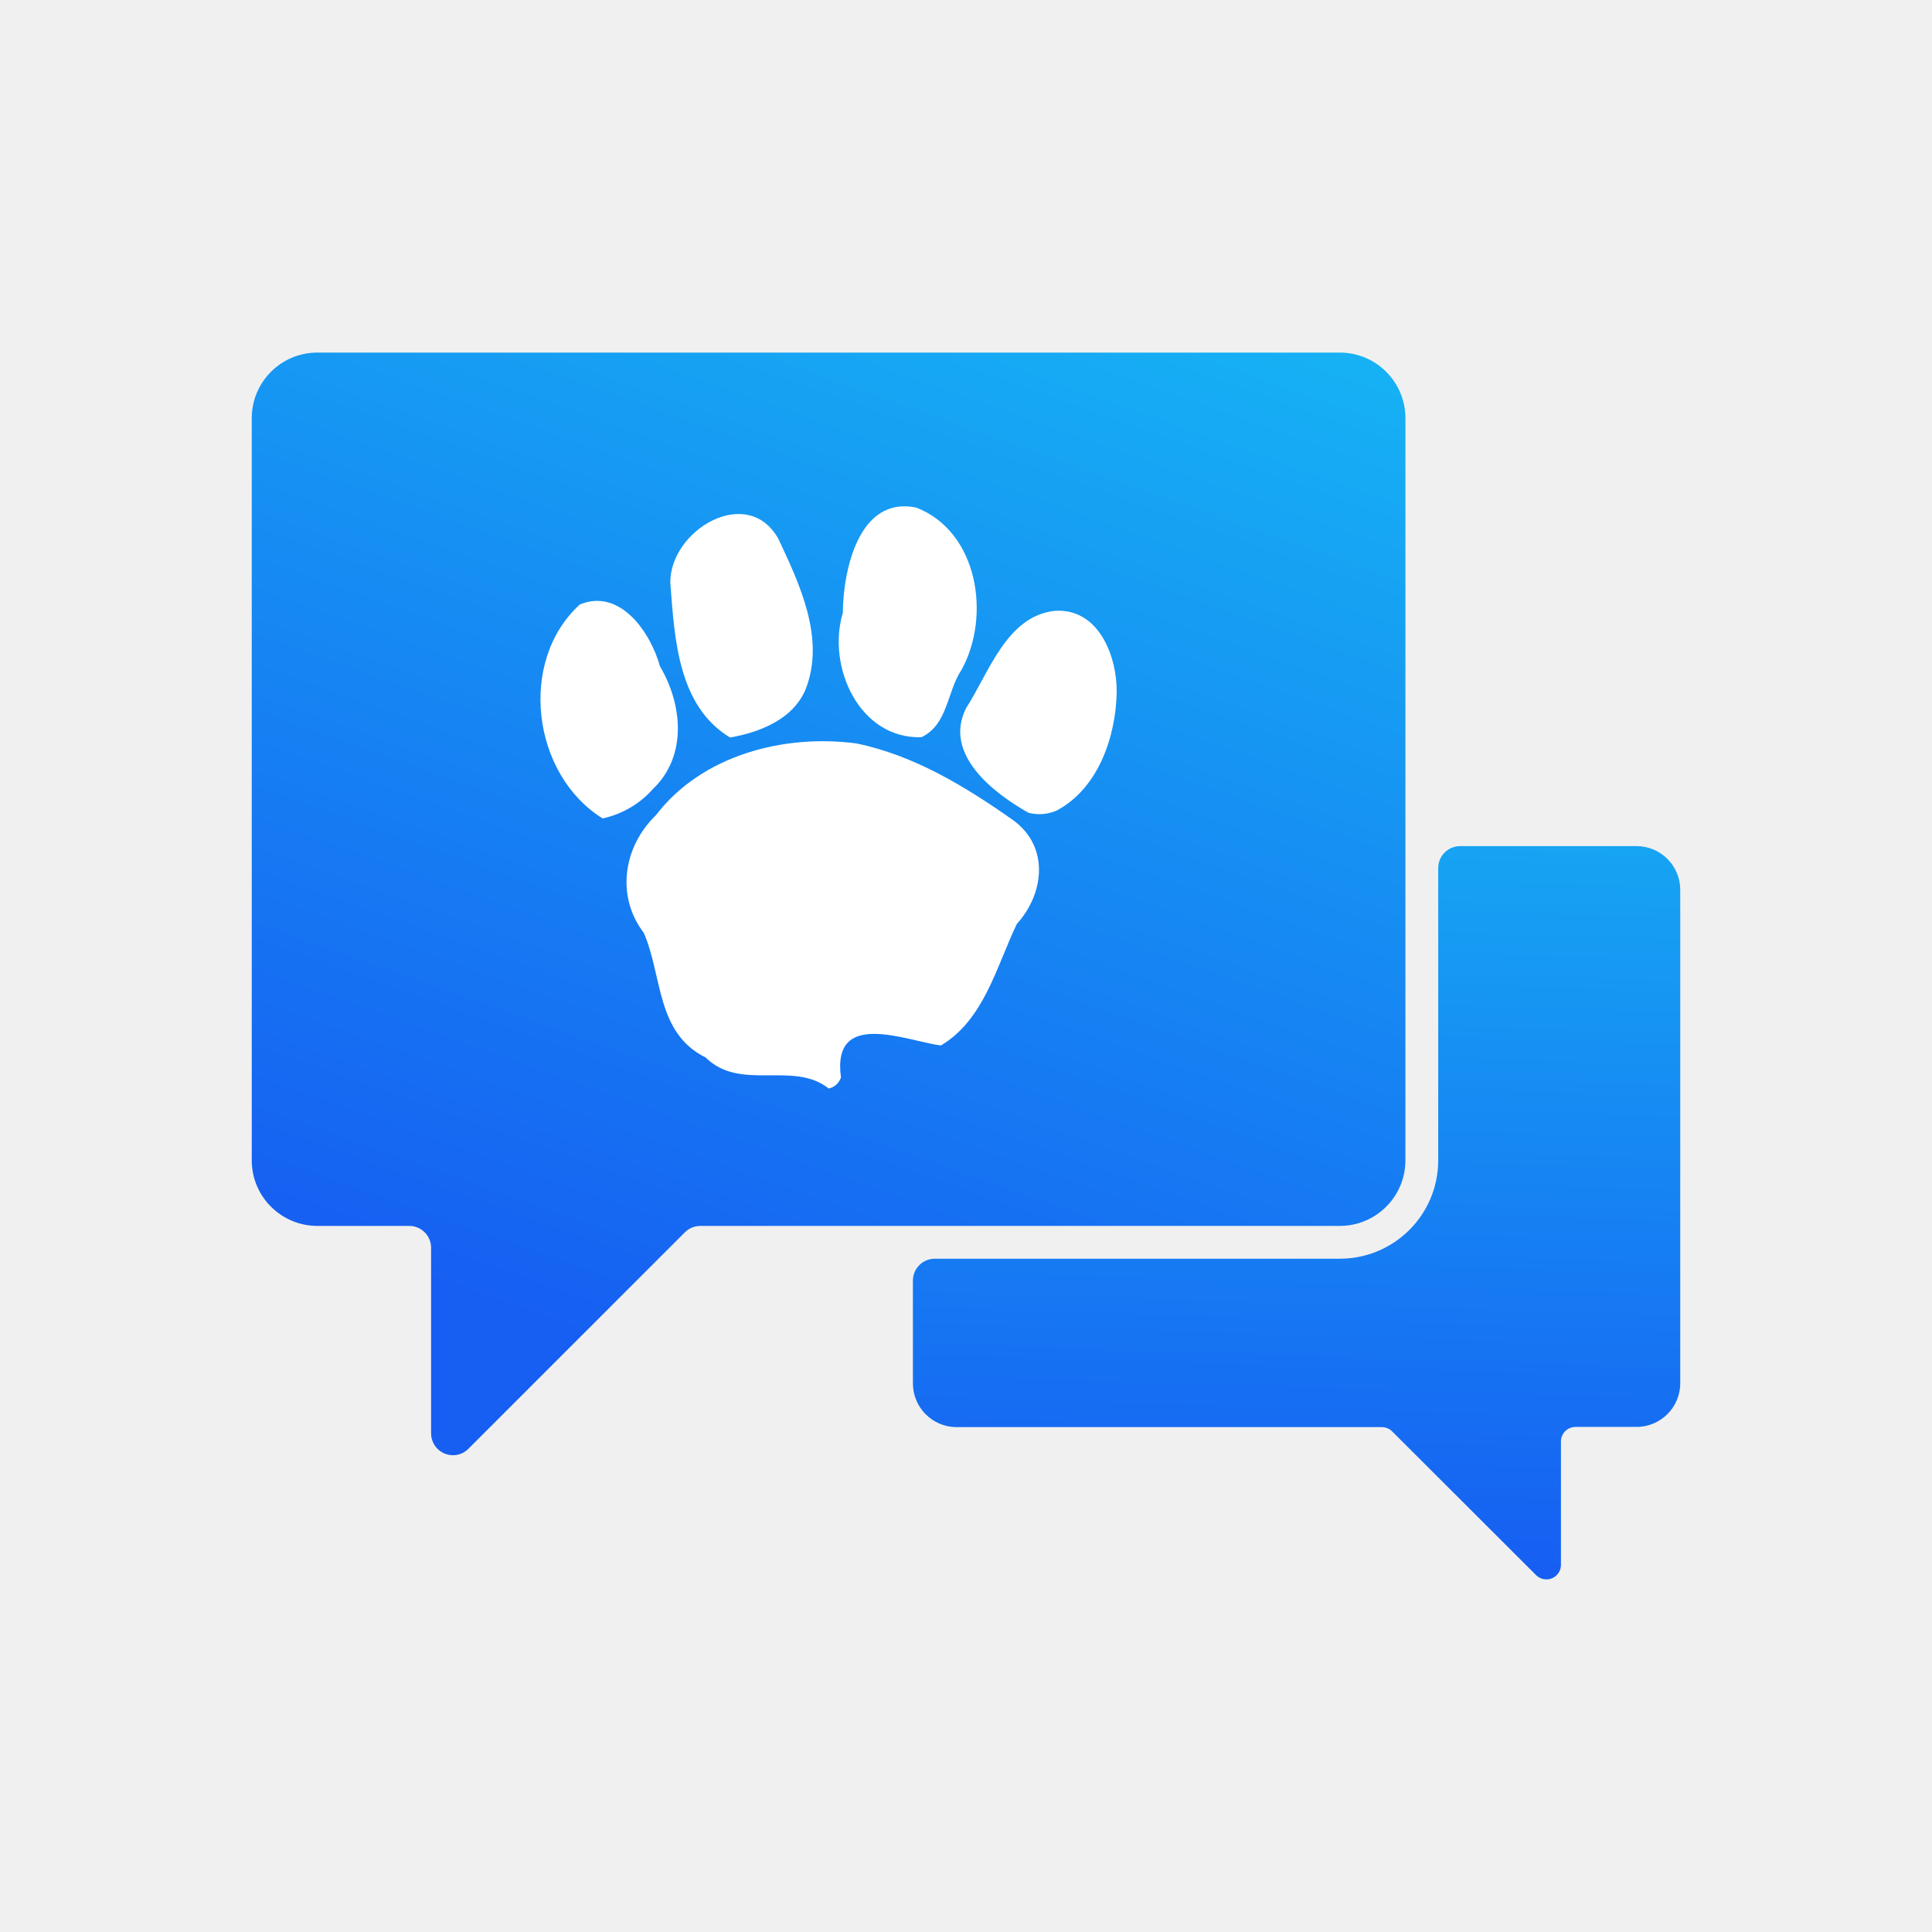
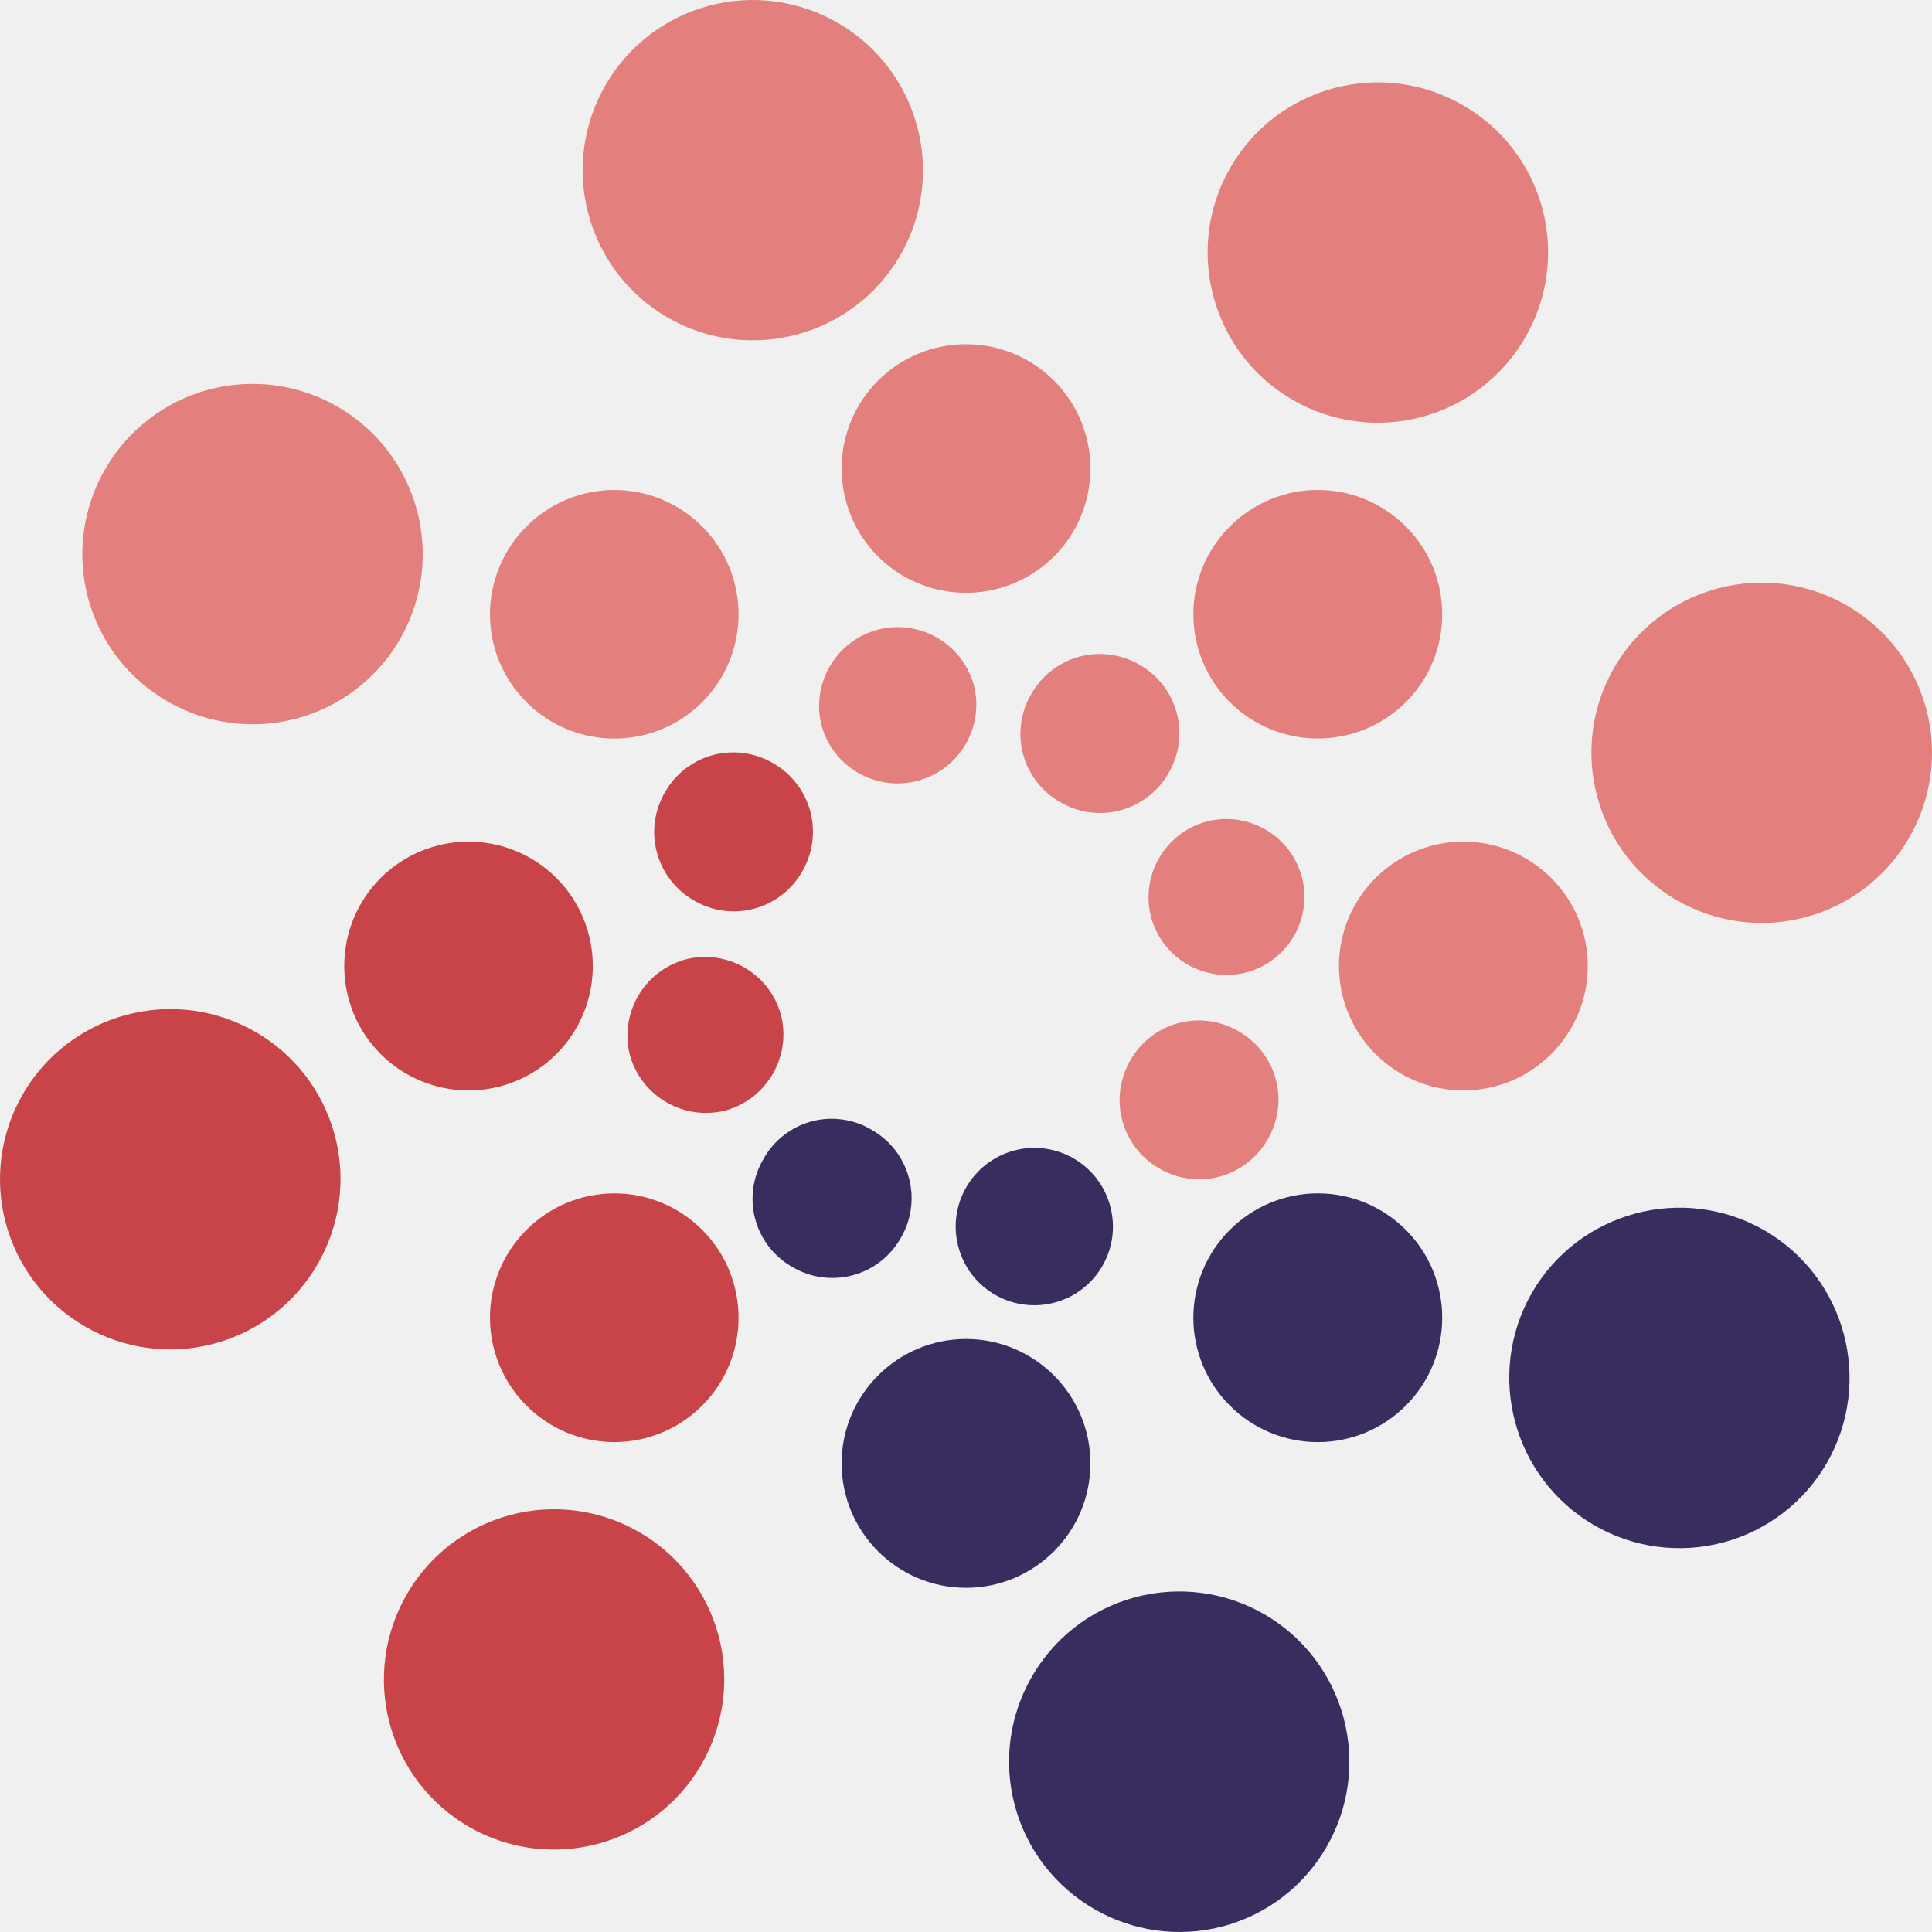
- <svg xmlns="http://www.w3.org/2000/svg" xmlns:xlink="http://www.w3.org/1999/xlink" width="512" height="512" version="1.1" viewBox="0 0 512 512">
-   <defs>
-     <linearGradient id="a" x1="374.17" x2="170.64" y1="-112.67" y2="463" gradientUnits="userSpaceOnUse">
-       <stop stop-color="#16bbf4" offset="0" />
-       <stop stop-color="#165ff2" offset=".99" />
-     </linearGradient>
-     <linearGradient id="b" x1="488.28" x2="474.29" y1="112.58" y2="556.15" xlink:href="#a" />
-     <linearGradient id="linearGradient206" x1="374.17" x2="170.64" y1="-112.67" y2="463" gradientUnits="userSpaceOnUse" xlink:href="#a" />
-   </defs>
-   <g transform="matrix(.5796 0 0 .5796 66.717 93.438)">
-     <g>
-       <path d="m205.08 399.31h292.41a30 30 0 0 0 30-30v-339.31a30 30 0 0 0-30-30h-467.49a30 30 0 0 0-30 30v339.31a30 30 0 0 0 30 30h42a10 10 0 0 1 10 10v84.85a10 10 0 0 0 10.07 10 9.83 9.83 0 0 0 7-2.95l99-99a10 10 0 0 1 7.01-2.9z" fill="url(#linearGradient206)" style="isolation:isolate" />
-       <g fill="#ffffff">
-         <path d="m160.43 213c-32.24-20-38.9-71.83-10.42-97.83 18.42-7.6 32.4 12.85 36.62 28.25 10.32 17.45 12.59 41-3.16 56.08a42.81 42.81 0 0 1-23.04 13.5z" style="isolation:isolate" />
-         <path d="m348.22 213.86c-21.73-15.31-45.37-29.75-71.77-35.15-33.1-4.41-70.73 5.36-91.7 32.87-14.83 14.32-18.34 36.94-5.49 53.76 8.52 19.48 5.59 45.78 28.23 56.94 16 15.83 40 1.27 56.32 14.21a7.6 7.6 0 0 0 5.59-5.05c-4.25-31.33 29.21-16.95 45.66-14.61 19.77-11.71 25.43-36.14 34.75-55.58 12.55-13.83 15-35.25-1.59-47.39z" style="isolation:isolate" />
-         <path d="m367 118.1c-21.87 2.52-29.89 28.17-40.34 44.42-10.67 20.94 12.26 38.77 28.48 47.89a19.63 19.63 0 0 0 13-1.07c18.86-10.12 26.86-33.43 27.34-53.79 0.24-16.78-8.3-38.93-28.48-37.45z" style="isolation:isolate" />
-         <path d="m218.7 176c-24-14.47-25.38-45.76-27.32-70.65-0.38-24 35.23-45.5 49.43-20.14 9.8 20.9 21.47 45.47 12.47 68.66-5.68 13.77-20.93 19.73-34.58 22.13z" style="isolation:isolate" />
-         <path d="m306.18 175.87c-28.48 0.84-43.29-32.4-35.93-56.83 0.17-19.58 7.31-53.56 33.53-48.18 28.29 10.94 34.3 49.46 20.82 74.07-6.77 10-6.2 25.11-18.42 30.94z" style="isolation:isolate" />
+ <svg xmlns="http://www.w3.org/2000/svg" width="512px" height="512px" viewBox="0 0 512 512" version="1.1">
+   <g id="Page-1" stroke="none" stroke-width="1" fill="none" fill-rule="evenodd">
+     <g id="logo-transparent-svg" transform="translate(0, -0)">
+       <g id="Group" transform="translate(-0, 0)">
+         <path d="M1.546,324.208 C8.022,348.249 32.743,362.504 56.793,356.066 C80.836,349.587 95.112,324.884 88.721,300.817 C82.245,276.776 57.524,262.521 33.474,268.959 C21.905,272.037 12.037,279.592 6.046,289.958 C0.056,300.323 -1.563,312.647 1.546,324.208 Z" id="Path" fill="#C84449" />
+         <path d="M166.999,279.865 C170.197,290.797 181.542,297.17 192.541,294.216 C203.472,291.017 209.845,279.672 206.891,268.672 C203.724,257.751 192.401,251.371 181.42,254.322 C170.46,257.49 164.049,268.844 166.999,279.865 Z" id="Path" fill="#C84449" />
+         <path d="M91.232,255.972 C91.213,264.719 94.674,273.115 100.852,279.306 C107.031,285.498 115.418,288.978 124.165,288.978 C132.911,288.978 141.299,285.498 147.477,279.306 C153.655,273.115 157.116,264.719 157.097,255.972 C157.097,247.238 153.628,238.861 147.451,232.684 C141.275,226.508 132.899,223.038 124.165,223.038 C115.43,223.038 107.054,226.508 100.878,232.684 C94.702,238.861 91.232,247.238 91.232,255.972 Z" id="Path" fill="#C84449" />
+         <path d="M324.2,510.475 C348.239,503.999 362.494,479.277 356.056,455.226 C352.978,443.657 345.423,433.787 335.058,427.797 C324.693,421.806 312.37,420.187 300.81,423.297 C276.77,429.773 262.515,454.494 268.953,478.545 C275.431,502.589 300.133,516.866 324.2,510.475 L324.2,510.475 Z" id="Path" fill="#382D5E" />
+         <path d="M279.859,345.088 C290.806,341.954 297.2,330.603 294.209,319.616 C291.232,308.524 279.832,301.94 268.738,304.907 C257.643,307.885 251.038,319.267 253.958,330.379 C255.381,335.802 258.933,340.422 263.809,343.191 C268.685,345.96 274.472,346.644 279.859,345.088 L279.859,345.088 Z" id="Path" fill="#382D5E" />
+         <path d="M256.038,420.785 C274.21,420.746 288.932,406.024 288.971,387.851 C288.971,369.651 274.238,354.885 256.038,354.846 C237.811,354.846 223.034,369.623 223.034,387.851 C223.074,406.052 237.839,420.785 256.038,420.785 L256.038,420.785 Z" id="Path" fill="#382D5E" />
+         <path d="M124.308,484.142 C145.869,496.548 173.403,489.166 185.868,467.639 C191.869,457.281 193.501,444.961 190.405,433.398 C187.309,421.835 179.739,411.979 169.366,406.005 C159.015,400.027 146.713,398.408 135.167,401.503 C123.622,404.598 113.779,412.154 107.806,422.507 C101.806,432.866 100.174,445.186 103.27,456.749 C106.366,468.312 113.935,478.168 124.308,484.142 L124.308,484.142 Z" id="Path" fill="#C84449" />
+         <path d="M209.976,335.76 C214.778,338.609 220.524,339.407 225.921,337.977 C231.318,336.547 235.914,333.007 238.675,328.154 C241.524,323.352 242.323,317.606 240.892,312.209 C239.462,306.811 235.923,302.215 231.07,299.454 C226.277,296.565 220.518,295.743 215.109,297.176 C209.7,298.61 205.103,302.176 202.371,307.059 C199.502,311.857 198.692,317.609 200.124,323.013 C201.555,328.416 205.108,333.013 209.976,335.76 Z" id="Path" fill="#382D5E" />
+         <path d="M139.519,372.497 C145.685,378.688 154.063,382.168 162.801,382.168 C171.539,382.168 179.917,378.688 186.084,372.497 C198.939,359.636 198.939,338.79 186.084,325.93 C179.917,319.739 171.539,316.258 162.801,316.258 C154.063,316.258 145.685,319.739 139.519,325.93 C133.328,332.097 129.848,340.475 129.848,349.213 C129.848,357.952 133.328,366.33 139.519,372.497 Z" id="Path" fill="#C84449" />
+         <path d="M484.127,387.708 C496.538,366.124 489.16,338.567 467.625,326.073 C446.042,313.661 418.486,321.04 405.993,342.576 C393.581,364.16 400.96,391.717 422.495,404.211 C432.853,410.211 445.172,411.843 456.735,408.747 C468.298,405.651 478.153,398.081 484.127,387.708 L484.127,387.708 Z" id="Path" fill="#382D5E" />
+         <path d="M335.895,302.037 C338.743,297.234 339.542,291.488 338.112,286.091 C336.681,280.694 333.142,276.098 328.289,273.336 C323.487,270.487 317.741,269.688 312.344,271.119 C306.947,272.549 302.351,276.089 299.59,280.942 C296.761,285.749 295.973,291.488 297.402,296.88 C298.831,302.271 302.357,306.867 307.195,309.642 C312.002,312.471 317.741,313.259 323.132,311.83 C328.524,310.401 333.119,306.875 335.895,302.037 Z" id="Path" fill="#E37F7C" />
+         <path d="M372.558,372.497 C385.413,359.636 385.413,338.79 372.558,325.93 C366.379,319.734 357.989,316.252 349.24,316.252 C340.49,316.252 332.1,319.734 325.921,325.93 C319.731,332.097 316.25,340.475 316.25,349.213 C316.25,357.952 319.731,366.33 325.921,372.497 C332.1,378.692 340.49,382.174 349.24,382.174 C357.989,382.174 366.379,378.692 372.558,372.497 Z" id="Path" fill="#382D5E" />
+         <path d="M387.697,27.874 C366.12,15.42 338.532,22.807 326.065,44.377 C313.623,65.974 321.043,93.568 342.639,106.012 C352.999,111.983 365.307,113.592 376.854,110.483 C388.4,107.374 398.238,99.803 404.199,89.437 C410.196,79.09 411.826,66.781 408.73,55.229 C405.633,43.677 398.065,33.834 387.697,27.874 L387.697,27.874 Z" id="Path" fill="#E37F7C" />
+         <path d="M302.029,176.185 C297.214,173.362 291.468,172.585 286.076,174.027 C280.683,175.47 276.093,179.012 273.33,183.862 C270.481,188.664 269.682,194.41 271.113,199.808 C272.543,205.205 276.082,209.801 280.935,212.563 C285.742,215.391 291.481,216.179 296.872,214.75 C302.264,213.322 306.859,209.795 309.635,204.957 C312.486,200.143 313.287,194.387 311.857,188.978 C310.428,183.569 306.887,178.96 302.029,176.185 Z" id="Path" fill="#E37F7C" />
+         <path d="M372.558,139.52 C366.379,133.324 357.989,129.842 349.24,129.842 C340.49,129.842 332.1,133.324 325.921,139.52 C319.731,145.686 316.25,154.065 316.25,162.803 C316.25,171.541 319.731,179.92 325.921,186.086 C338.822,198.911 359.657,198.911 372.558,186.086 C385.413,173.226 385.413,152.38 372.558,139.52 Z" id="Path" fill="#E37F7C" />
+         <path d="M510.459,187.808 C503.983,163.767 479.262,149.512 455.212,155.951 C443.649,159.012 433.78,166.554 427.789,176.908 C421.798,187.262 420.177,199.576 423.284,211.128 C429.728,235.197 454.459,249.49 478.531,243.057 C502.599,236.613 516.892,211.881 510.459,187.808 L510.459,187.808 Z" id="Path" fill="#E37F7C" />
+         <path d="M344.935,232.151 C341.834,221.177 330.456,214.767 319.464,217.8 C308.517,220.934 302.123,232.285 305.114,243.272 C308.215,254.246 319.594,260.656 330.585,257.622 C341.558,254.522 347.969,243.143 344.935,232.151 L344.935,232.151 Z" id="Path" fill="#E37F7C" />
+         <path d="M420.773,255.972 C420.734,237.8 406.012,223.078 387.84,223.038 C369.641,223.038 354.876,237.772 354.836,255.972 C354.836,274.201 369.613,288.978 387.84,288.978 C406.04,288.938 420.773,274.173 420.773,255.972 Z" id="Path" fill="#E37F7C" />
+         <path d="M187.806,1.541 C163.766,8.017 149.511,32.739 155.949,56.79 C159.042,68.346 166.604,78.198 176.967,84.174 C187.331,90.15 199.645,91.76 211.196,88.648 C222.746,85.57 232.597,78.023 238.574,67.67 C244.551,57.318 246.162,45.013 243.052,33.471 C236.608,9.401 211.877,-4.892 187.806,1.541 L187.806,1.541 Z" id="Path" fill="#E37F7C" />
+         <path d="M232.146,167 C221.215,170.199 214.842,181.544 217.796,192.544 C220.963,203.465 232.286,209.845 243.267,206.894 C254.362,203.916 260.967,192.533 258.047,181.422 C256.528,176.073 252.944,171.548 248.086,168.843 C243.228,166.137 237.493,165.475 232.146,167 L232.146,167 Z" id="Path" fill="#E37F7C" />
+         <path d="M256.038,91.231 C247.292,91.212 238.897,94.673 232.705,100.851 C226.514,107.03 223.034,115.418 223.034,124.165 C223.034,132.912 226.514,141.3 232.705,147.478 C238.897,153.656 247.292,157.118 256.038,157.099 C264.773,157.099 273.149,153.629 279.325,147.452 C285.501,141.276 288.971,132.899 288.971,124.165 C288.971,115.43 285.501,107.053 279.325,100.877 C273.149,94.701 264.773,91.231 256.038,91.231 L256.038,91.231 Z" id="Path" fill="#E37F7C" />
+         <path d="M27.878,124.308 C21.881,134.655 20.251,146.964 23.347,158.516 C26.444,170.068 34.012,179.911 44.38,185.871 C54.738,191.871 67.057,193.504 78.62,190.408 C90.183,187.311 100.039,179.741 106.012,169.368 C118.417,147.806 111.036,120.271 89.51,107.805 C79.152,101.805 66.833,100.173 55.27,103.269 C43.707,106.365 33.852,113.935 27.878,124.308 Z" id="Path" fill="#E37F7C" />
+         <path d="M176.254,209.908 C173.425,214.715 172.638,220.454 174.066,225.846 C175.495,231.237 179.021,235.833 183.859,238.608 C188.662,241.457 194.407,242.256 199.804,240.826 C205.202,239.395 209.797,235.856 212.559,231.003 C215.387,226.196 216.175,220.456 214.747,215.065 C213.318,209.673 209.791,205.077 204.953,202.302 C200.151,199.453 194.406,198.654 189.009,200.085 C183.611,201.515 179.015,205.055 176.254,209.908 Z" id="Path" fill="#C84449" />
+         <path d="M139.519,139.52 C133.328,145.686 129.848,154.065 129.848,162.803 C129.848,171.541 133.328,179.92 139.519,186.086 C152.379,198.942 173.224,198.942 186.084,186.086 C198.939,173.226 198.939,152.38 186.084,139.52 C179.917,133.328 171.539,129.848 162.801,129.848 C154.063,129.848 145.685,133.328 139.519,139.52 Z" id="Path" fill="#E37F7C" />
      </g>
    </g>
-     <path d="m633.15 225.66h-80.66a10 10 0 0 0-10 10v133.65a45 45 0 0 1-45 45h-185.19a10 10 0 0 0-10 10v47a20 20 0 0 0 19.95 20h194.47a6.65 6.65 0 0 1 4.7 1.95l65.83 65.74a6.65 6.65 0 0 0 11.35-4.7v-56.43a6.65 6.65 0 0 1 6.65-6.65h27.9a20 20 0 0 0 20-20v-225.61a20 20 0 0 0-20-19.95z" fill="url(#b)" style="isolation:isolate" />
  </g>
</svg>
